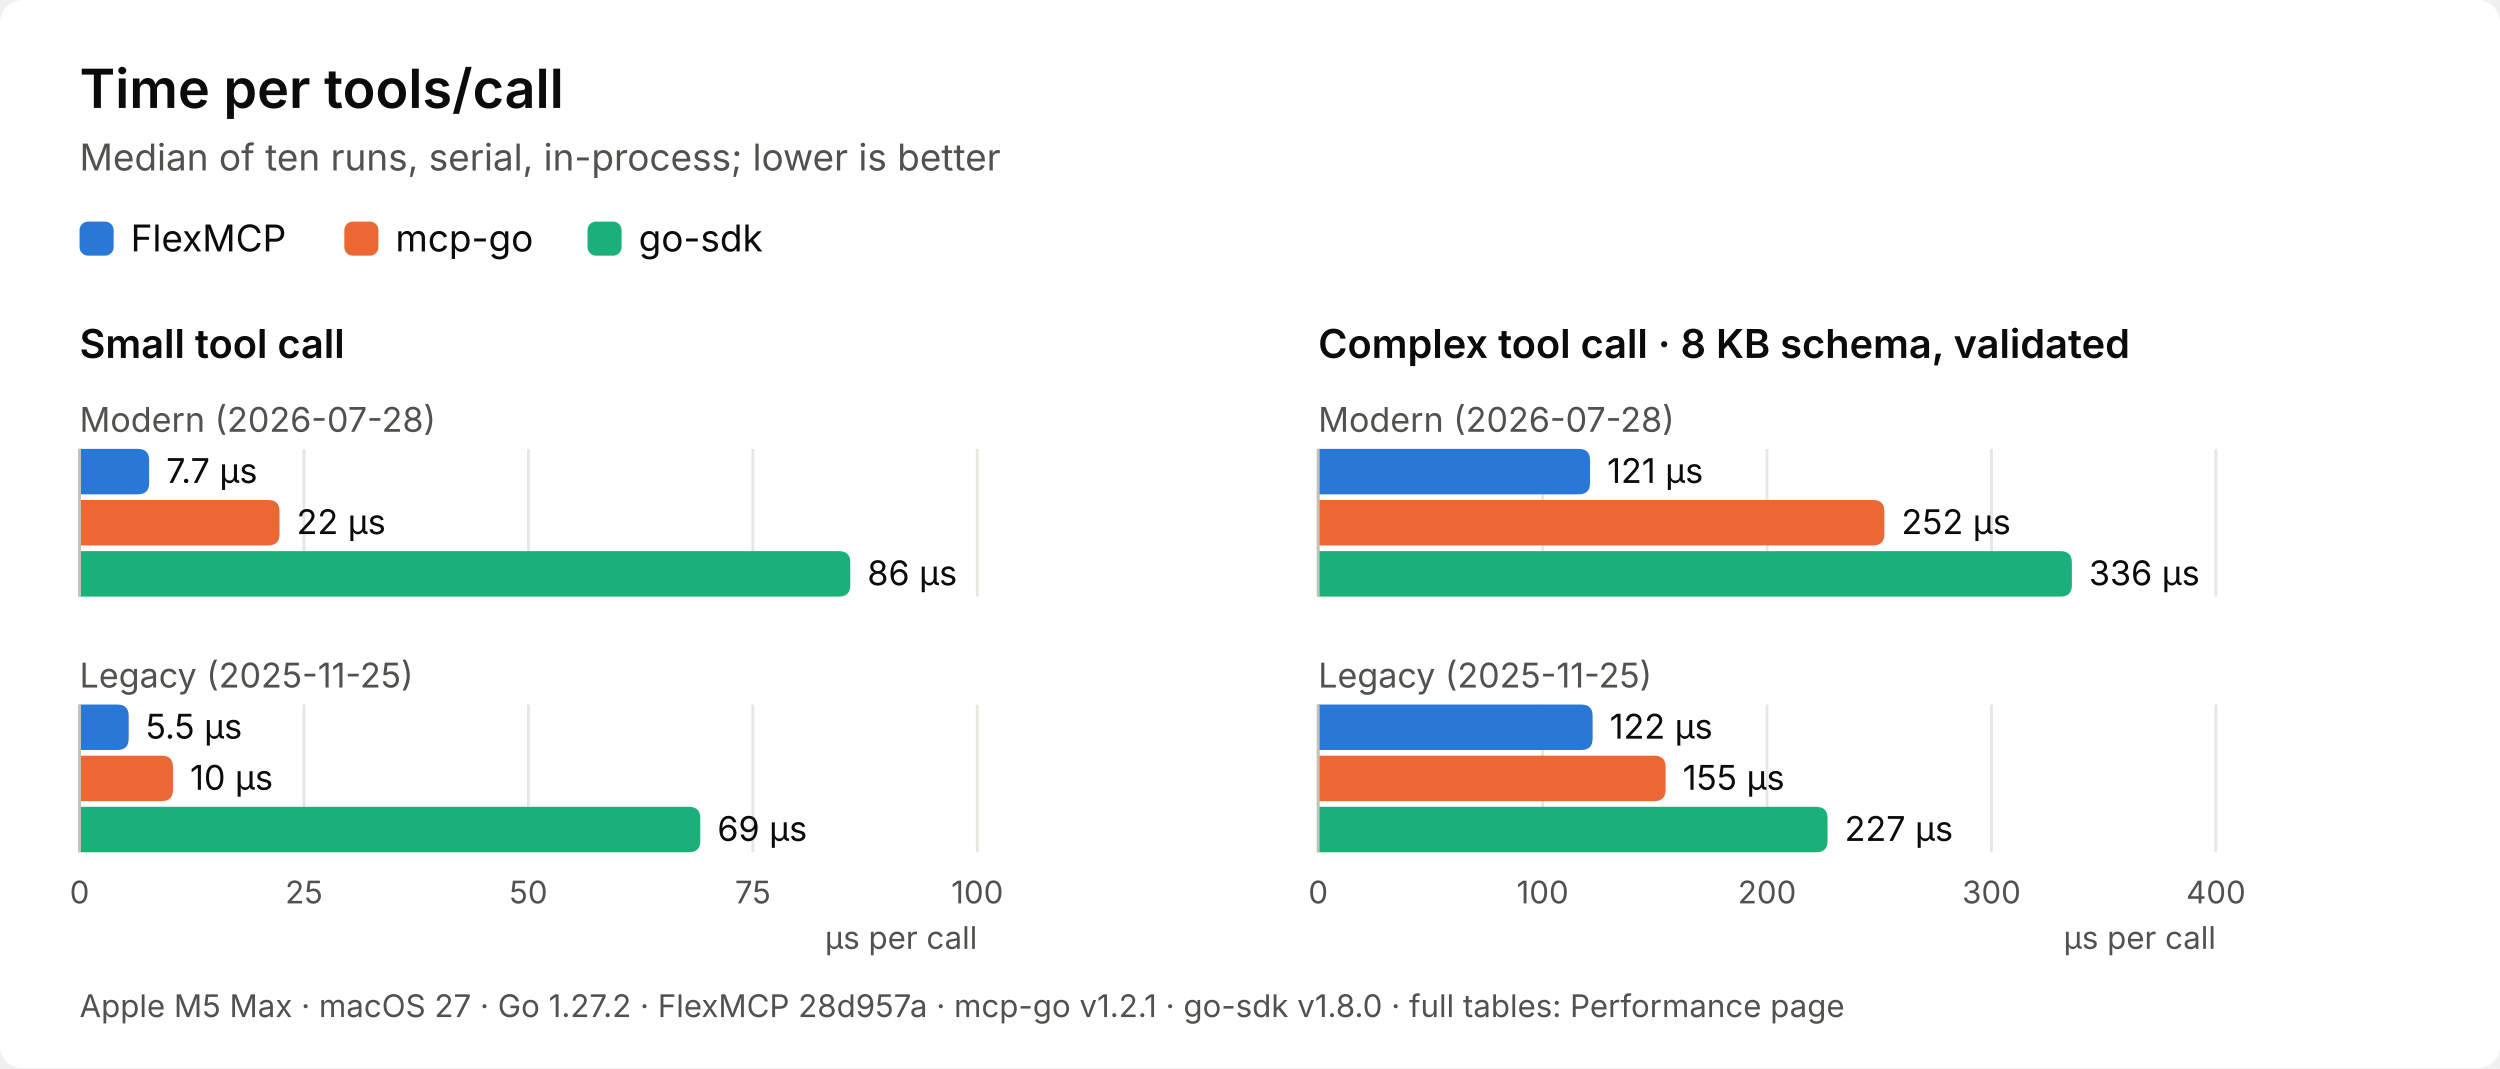
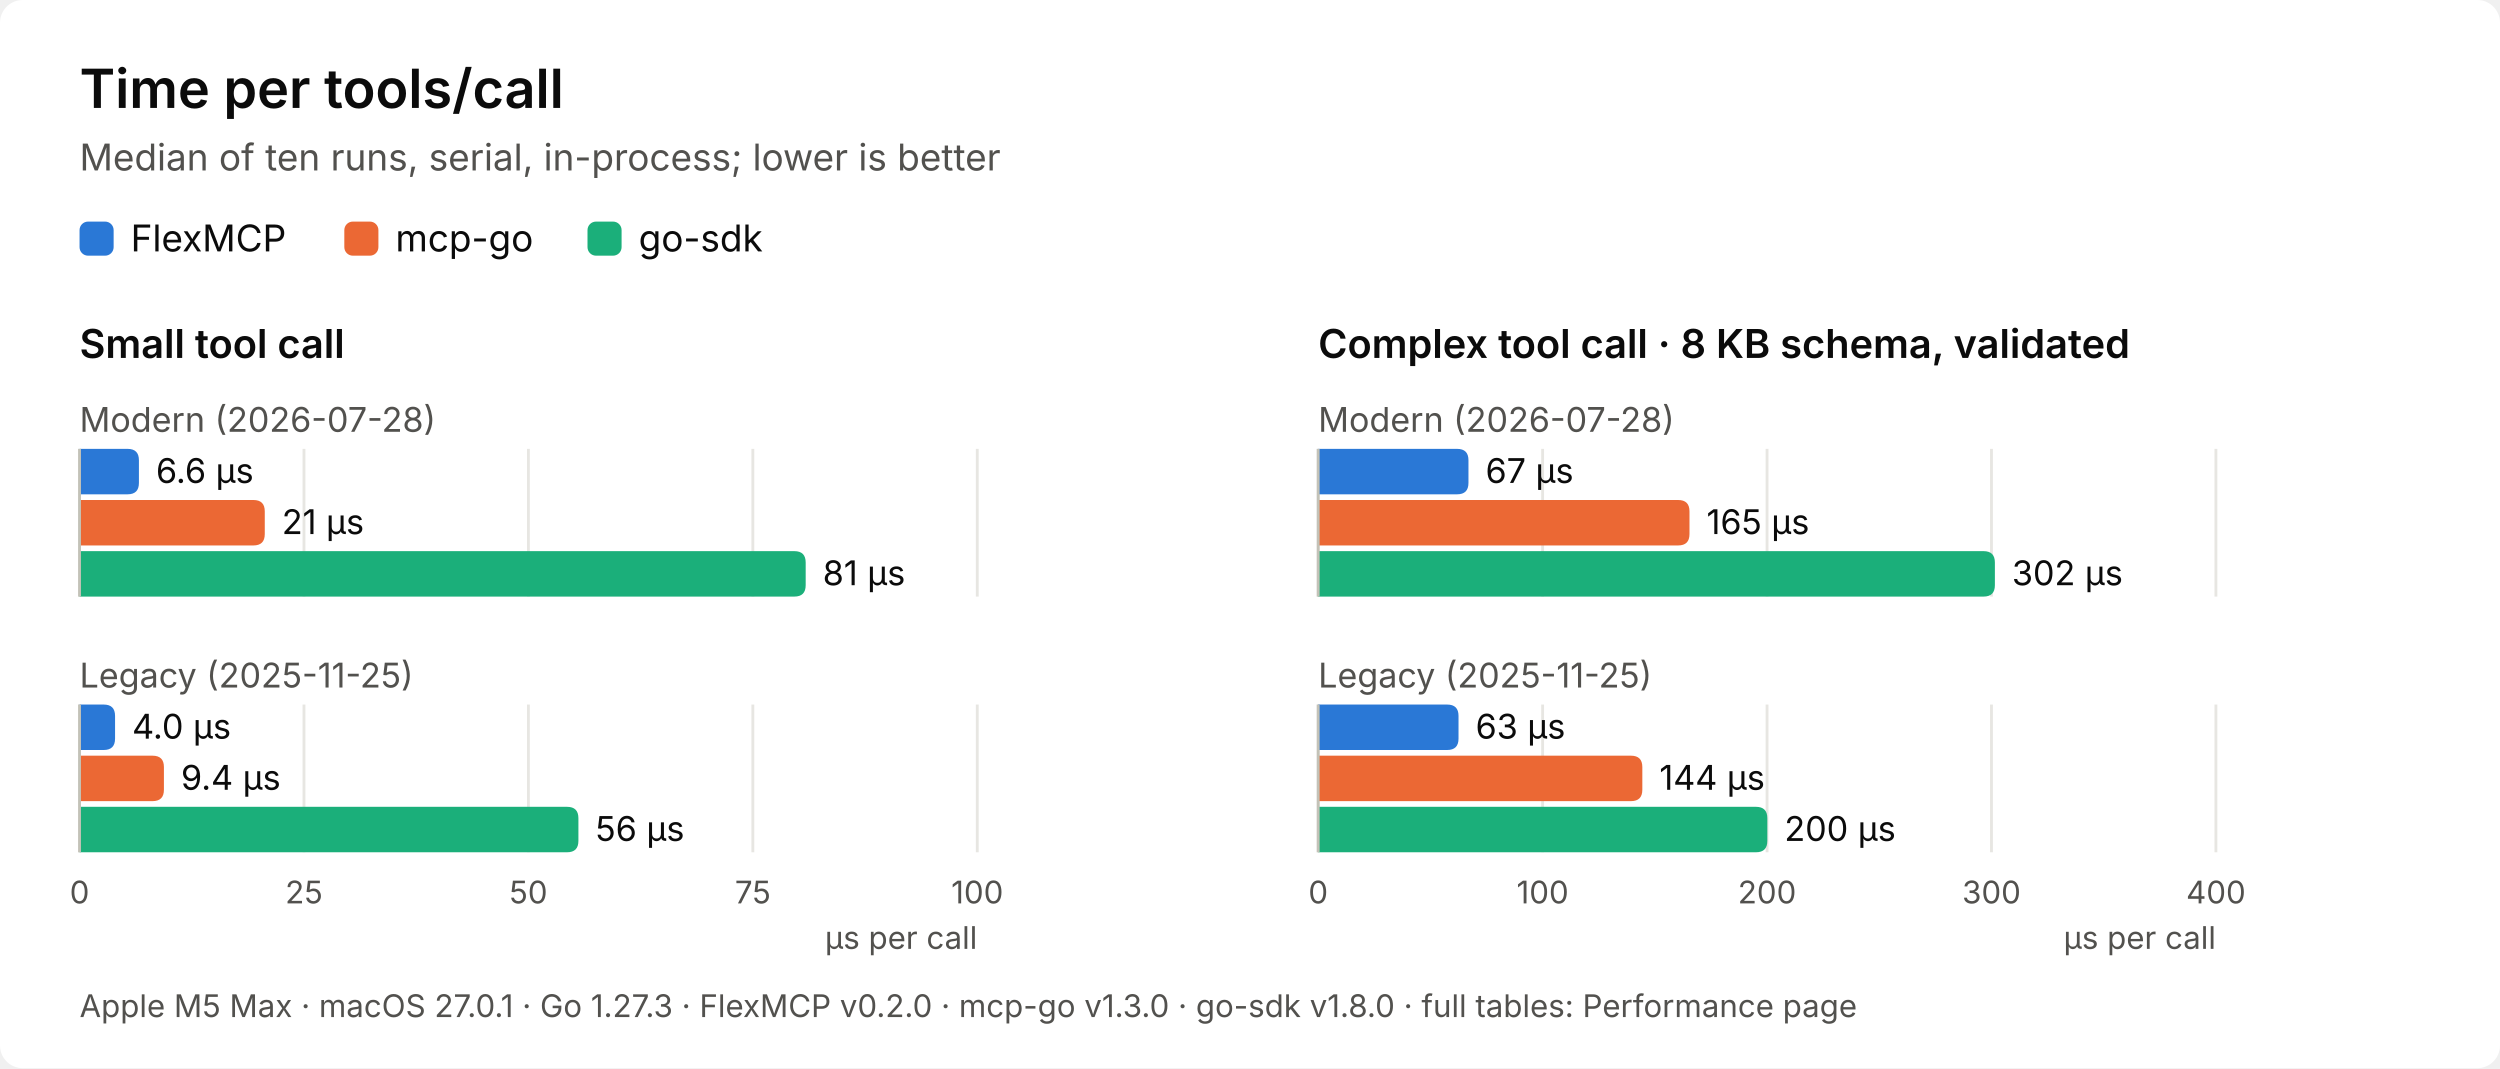
<svg xmlns="http://www.w3.org/2000/svg" width="880" height="376" viewBox="0 0 880 376" role="img" aria-labelledby="title desc">
  <style>text{font-family:-apple-system, BlinkMacSystemFont, "Segoe UI", system-ui, sans-serif} .t{fill:#0b0b0b} .m{fill:#52514e}</style>
  <rect width="100%" height="100%" fill="#ffffff" rx="8" />
  <text class="t" x="28" y="38" font-size="19" font-weight="600">Time per tools/call</text>
  <text class="m" x="28" y="60" font-size="13">Median of ten runs, serial, in-process; lower is better</text>
  <rect x="28" y="78" width="12" height="12" rx="3" fill="#2a78d6" />
  <text class="t" x="46" y="88.5" font-size="13">FlexMCP</text>
  <rect x="121.2" y="78" width="12" height="12" rx="3" fill="#eb6834" />
  <text class="t" x="139.2" y="88.5" font-size="13">mcp-go</text>
  <rect x="206.8" y="78" width="12" height="12" rx="3" fill="#1baf7a" />
  <text class="t" x="224.8" y="88.5" font-size="13">go-sdk</text>
  <text class="t" x="28" y="126" font-size="14" font-weight="600">Small tool call</text>
  <line x1="28.0" y1="158" x2="28.0" y2="210" stroke="#e7e6e2" stroke-width="1" />
  <line x1="28.0" y1="248" x2="28.0" y2="300" stroke="#e7e6e2" stroke-width="1" />
  <text class="m" x="28.0" y="318" font-size="11" text-anchor="middle">0</text>
  <line x1="107.0" y1="158" x2="107.0" y2="210" stroke="#e7e6e2" stroke-width="1" />
  <line x1="107.0" y1="248" x2="107.0" y2="300" stroke="#e7e6e2" stroke-width="1" />
  <text class="m" x="107.0" y="318" font-size="11" text-anchor="middle">25</text>
  <line x1="186.0" y1="158" x2="186.0" y2="210" stroke="#e7e6e2" stroke-width="1" />
  <line x1="186.0" y1="248" x2="186.0" y2="300" stroke="#e7e6e2" stroke-width="1" />
  <text class="m" x="186.0" y="318" font-size="11" text-anchor="middle">50</text>
  <line x1="265.0" y1="158" x2="265.0" y2="210" stroke="#e7e6e2" stroke-width="1" />
  <line x1="265.0" y1="248" x2="265.0" y2="300" stroke="#e7e6e2" stroke-width="1" />
  <text class="m" x="265.0" y="318" font-size="11" text-anchor="middle">75</text>
  <line x1="344.0" y1="158" x2="344.0" y2="210" stroke="#e7e6e2" stroke-width="1" />
  <line x1="344.0" y1="248" x2="344.0" y2="300" stroke="#e7e6e2" stroke-width="1" />
  <text class="m" x="344.0" y="318" font-size="11" text-anchor="middle">100</text>
  <text class="m" x="344" y="334" font-size="11" text-anchor="end">µs per call</text>
  <text class="m" x="28" y="152" font-size="12">Modern (2026-07-28)</text>
-   <path d="M28.0 158.0H48.5Q52.5 158.0 52.5 162.0V170.0Q52.5 174.0 48.5 174.0H28.0Z" fill="#2a78d6" />
-   <text class="t" x="58.5" y="170" font-size="12">7.7 µs</text>
-   <path d="M28.0 176.0H94.4Q98.4 176.0 98.4 180.0V188.0Q98.4 192.0 94.4 192.0H28.0Z" fill="#eb6834" />
-   <text class="t" x="104.4" y="188" font-size="12">22 µs</text>
-   <path d="M28.0 194.0H295.3Q299.3 194.0 299.3 198.0V206.0Q299.3 210.0 295.3 210.0H28.0Z" fill="#1baf7a" />
-   <text class="t" x="305.3" y="206" font-size="12">86 µs</text>
+   <path d="M28.0 158.0H44.9Q48.9 158.0 48.9 162.0V170.0Q48.9 174.0 44.9 174.0H28.0Z" fill="#2a78d6" />
+   <text class="t" x="54.9" y="170" font-size="12">6.6 µs</text>
+   <path d="M28.0 176.0H89.2Q93.2 176.0 93.2 180.0V188.0Q93.2 192.0 89.2 192.0H28.0Z" fill="#eb6834" />
+   <text class="t" x="99.2" y="188" font-size="12">21 µs</text>
+   <path d="M28.0 194.0H279.6Q283.6 194.0 283.6 198.0V206.0Q283.6 210.0 279.6 210.0H28.0Z" fill="#1baf7a" />
+   <text class="t" x="289.6" y="206" font-size="12">81 µs</text>
  <text class="m" x="28" y="242" font-size="12">Legacy (2025-11-25)</text>
-   <path d="M28.0 248.0H41.3Q45.3 248.0 45.3 252.0V260.0Q45.3 264.0 41.3 264.0H28.0Z" fill="#2a78d6" />
-   <text class="t" x="51.3" y="260" font-size="12">5.5 µs</text>
-   <path d="M28.0 266.0H56.9Q60.9 266.0 60.9 270.0V278.0Q60.9 282.0 56.9 282.0H28.0Z" fill="#eb6834" />
-   <text class="t" x="66.9" y="278" font-size="12">10 µs</text>
-   <path d="M28.0 284.0H242.5Q246.5 284.0 246.5 288.0V296.0Q246.5 300.0 242.5 300.0H28.0Z" fill="#1baf7a" />
-   <text class="t" x="252.5" y="296" font-size="12">69 µs</text>
+   <path d="M28.0 248.0H36.5Q40.5 248.0 40.5 252.0V260.0Q40.5 264.0 36.5 264.0H28.0Z" fill="#2a78d6" />
+   <text class="t" x="46.5" y="260" font-size="12">4.0 µs</text>
+   <path d="M28.0 266.0H53.7Q57.7 266.0 57.7 270.0V278.0Q57.7 282.0 53.7 282.0H28.0Z" fill="#eb6834" />
+   <text class="t" x="63.7" y="278" font-size="12">9.4 µs</text>
+   <path d="M28.0 284.0H199.6Q203.6 284.0 203.6 288.0V296.0Q203.6 300.0 199.6 300.0H28.0Z" fill="#1baf7a" />
+   <text class="t" x="209.6" y="296" font-size="12">56 µs</text>
  <line x1="28" y1="158" x2="28" y2="210" stroke="#c3c2b7" stroke-width="1" />
  <line x1="28" y1="248" x2="28" y2="300" stroke="#c3c2b7" stroke-width="1" />
  <text class="t" x="464" y="126" font-size="14" font-weight="600">Complex tool call · 8 KB schema, validated</text>
  <line x1="464.0" y1="158" x2="464.0" y2="210" stroke="#e7e6e2" stroke-width="1" />
  <line x1="464.0" y1="248" x2="464.0" y2="300" stroke="#e7e6e2" stroke-width="1" />
  <text class="m" x="464.0" y="318" font-size="11" text-anchor="middle">0</text>
  <line x1="543.0" y1="158" x2="543.0" y2="210" stroke="#e7e6e2" stroke-width="1" />
  <line x1="543.0" y1="248" x2="543.0" y2="300" stroke="#e7e6e2" stroke-width="1" />
  <text class="m" x="543.0" y="318" font-size="11" text-anchor="middle">100</text>
  <line x1="622.0" y1="158" x2="622.0" y2="210" stroke="#e7e6e2" stroke-width="1" />
  <line x1="622.0" y1="248" x2="622.0" y2="300" stroke="#e7e6e2" stroke-width="1" />
  <text class="m" x="622.0" y="318" font-size="11" text-anchor="middle">200</text>
  <line x1="701.0" y1="158" x2="701.0" y2="210" stroke="#e7e6e2" stroke-width="1" />
  <line x1="701.0" y1="248" x2="701.0" y2="300" stroke="#e7e6e2" stroke-width="1" />
  <text class="m" x="701.0" y="318" font-size="11" text-anchor="middle">300</text>
  <line x1="780.0" y1="158" x2="780.0" y2="210" stroke="#e7e6e2" stroke-width="1" />
  <line x1="780.0" y1="248" x2="780.0" y2="300" stroke="#e7e6e2" stroke-width="1" />
  <text class="m" x="780.0" y="318" font-size="11" text-anchor="middle">400</text>
  <text class="m" x="780" y="334" font-size="11" text-anchor="end">µs per call</text>
  <text class="m" x="464" y="152" font-size="12">Modern (2026-07-28)</text>
-   <path d="M464.0 158.0H555.7Q559.7 158.0 559.7 162.0V170.0Q559.7 174.0 555.7 174.0H464.0Z" fill="#2a78d6" />
-   <text class="t" x="565.7" y="170" font-size="12">121 µs</text>
-   <path d="M464.0 176.0H659.3Q663.3 176.0 663.3 180.0V188.0Q663.3 192.0 659.3 192.0H464.0Z" fill="#eb6834" />
-   <text class="t" x="669.3" y="188" font-size="12">252 µs</text>
-   <path d="M464.0 194.0H725.3Q729.3 194.0 729.3 198.0V206.0Q729.3 210.0 725.3 210.0H464.0Z" fill="#1baf7a" />
-   <text class="t" x="735.3" y="206" font-size="12">336 µs</text>
+   <path d="M464.0 158.0H512.9Q516.9 158.0 516.9 162.0V170.0Q516.9 174.0 512.9 174.0H464.0Z" fill="#2a78d6" />
+   <text class="t" x="522.9" y="170" font-size="12">67 µs</text>
+   <path d="M464.0 176.0H590.7Q594.7 176.0 594.7 180.0V188.0Q594.7 192.0 590.7 192.0H464.0Z" fill="#eb6834" />
+   <text class="t" x="600.7" y="188" font-size="12">165 µs</text>
+   <path d="M464.0 194.0H698.2Q702.2 194.0 702.2 198.0V206.0Q702.2 210.0 698.2 210.0H464.0Z" fill="#1baf7a" />
+   <text class="t" x="708.2" y="206" font-size="12">302 µs</text>
  <text class="m" x="464" y="242" font-size="12">Legacy (2025-11-25)</text>
-   <path d="M464.0 248.0H556.6Q560.6 248.0 560.6 252.0V260.0Q560.6 264.0 556.6 264.0H464.0Z" fill="#2a78d6" />
-   <text class="t" x="566.6" y="260" font-size="12">122 µs</text>
-   <path d="M464.0 266.0H582.3Q586.3 266.0 586.3 270.0V278.0Q586.3 282.0 582.3 282.0H464.0Z" fill="#eb6834" />
-   <text class="t" x="592.3" y="278" font-size="12">155 µs</text>
-   <path d="M464.0 284.0H639.3Q643.3 284.0 643.3 288.0V296.0Q643.3 300.0 639.3 300.0H464.0Z" fill="#1baf7a" />
-   <text class="t" x="649.3" y="296" font-size="12">227 µs</text>
+   <path d="M464.0 248.0H509.4Q513.4 248.0 513.4 252.0V260.0Q513.4 264.0 509.4 264.0H464.0Z" fill="#2a78d6" />
+   <text class="t" x="519.4" y="260" font-size="12">63 µs</text>
+   <path d="M464.0 266.0H574.1Q578.1 266.0 578.1 270.0V278.0Q578.1 282.0 574.1 282.0H464.0Z" fill="#eb6834" />
+   <text class="t" x="584.1" y="278" font-size="12">144 µs</text>
+   <path d="M464.0 284.0H618.1Q622.1 284.0 622.1 288.0V296.0Q622.1 300.0 618.1 300.0H464.0Z" fill="#1baf7a" />
+   <text class="t" x="628.1" y="296" font-size="12">200 µs</text>
  <line x1="464" y1="158" x2="464" y2="210" stroke="#c3c2b7" stroke-width="1" />
  <line x1="464" y1="248" x2="464" y2="300" stroke="#c3c2b7" stroke-width="1" />
-   <text class="m" x="28" y="358" font-size="11">Apple M5 Max · macOS 27 · Go 1.27.2 · FlexMCP 28d957a · mcp-go v1.2.1 · go-sdk v1.8.0 · full tables: Performance page</text>
+   <text class="m" x="28" y="358" font-size="11">Apple M5 Max · macOS 27.0.1 · Go 1.27.3 · FlexMCP v0.2.0 · mcp-go v1.3.0 · go-sdk v1.8.0 · full tables: Performance page</text>
</svg>
